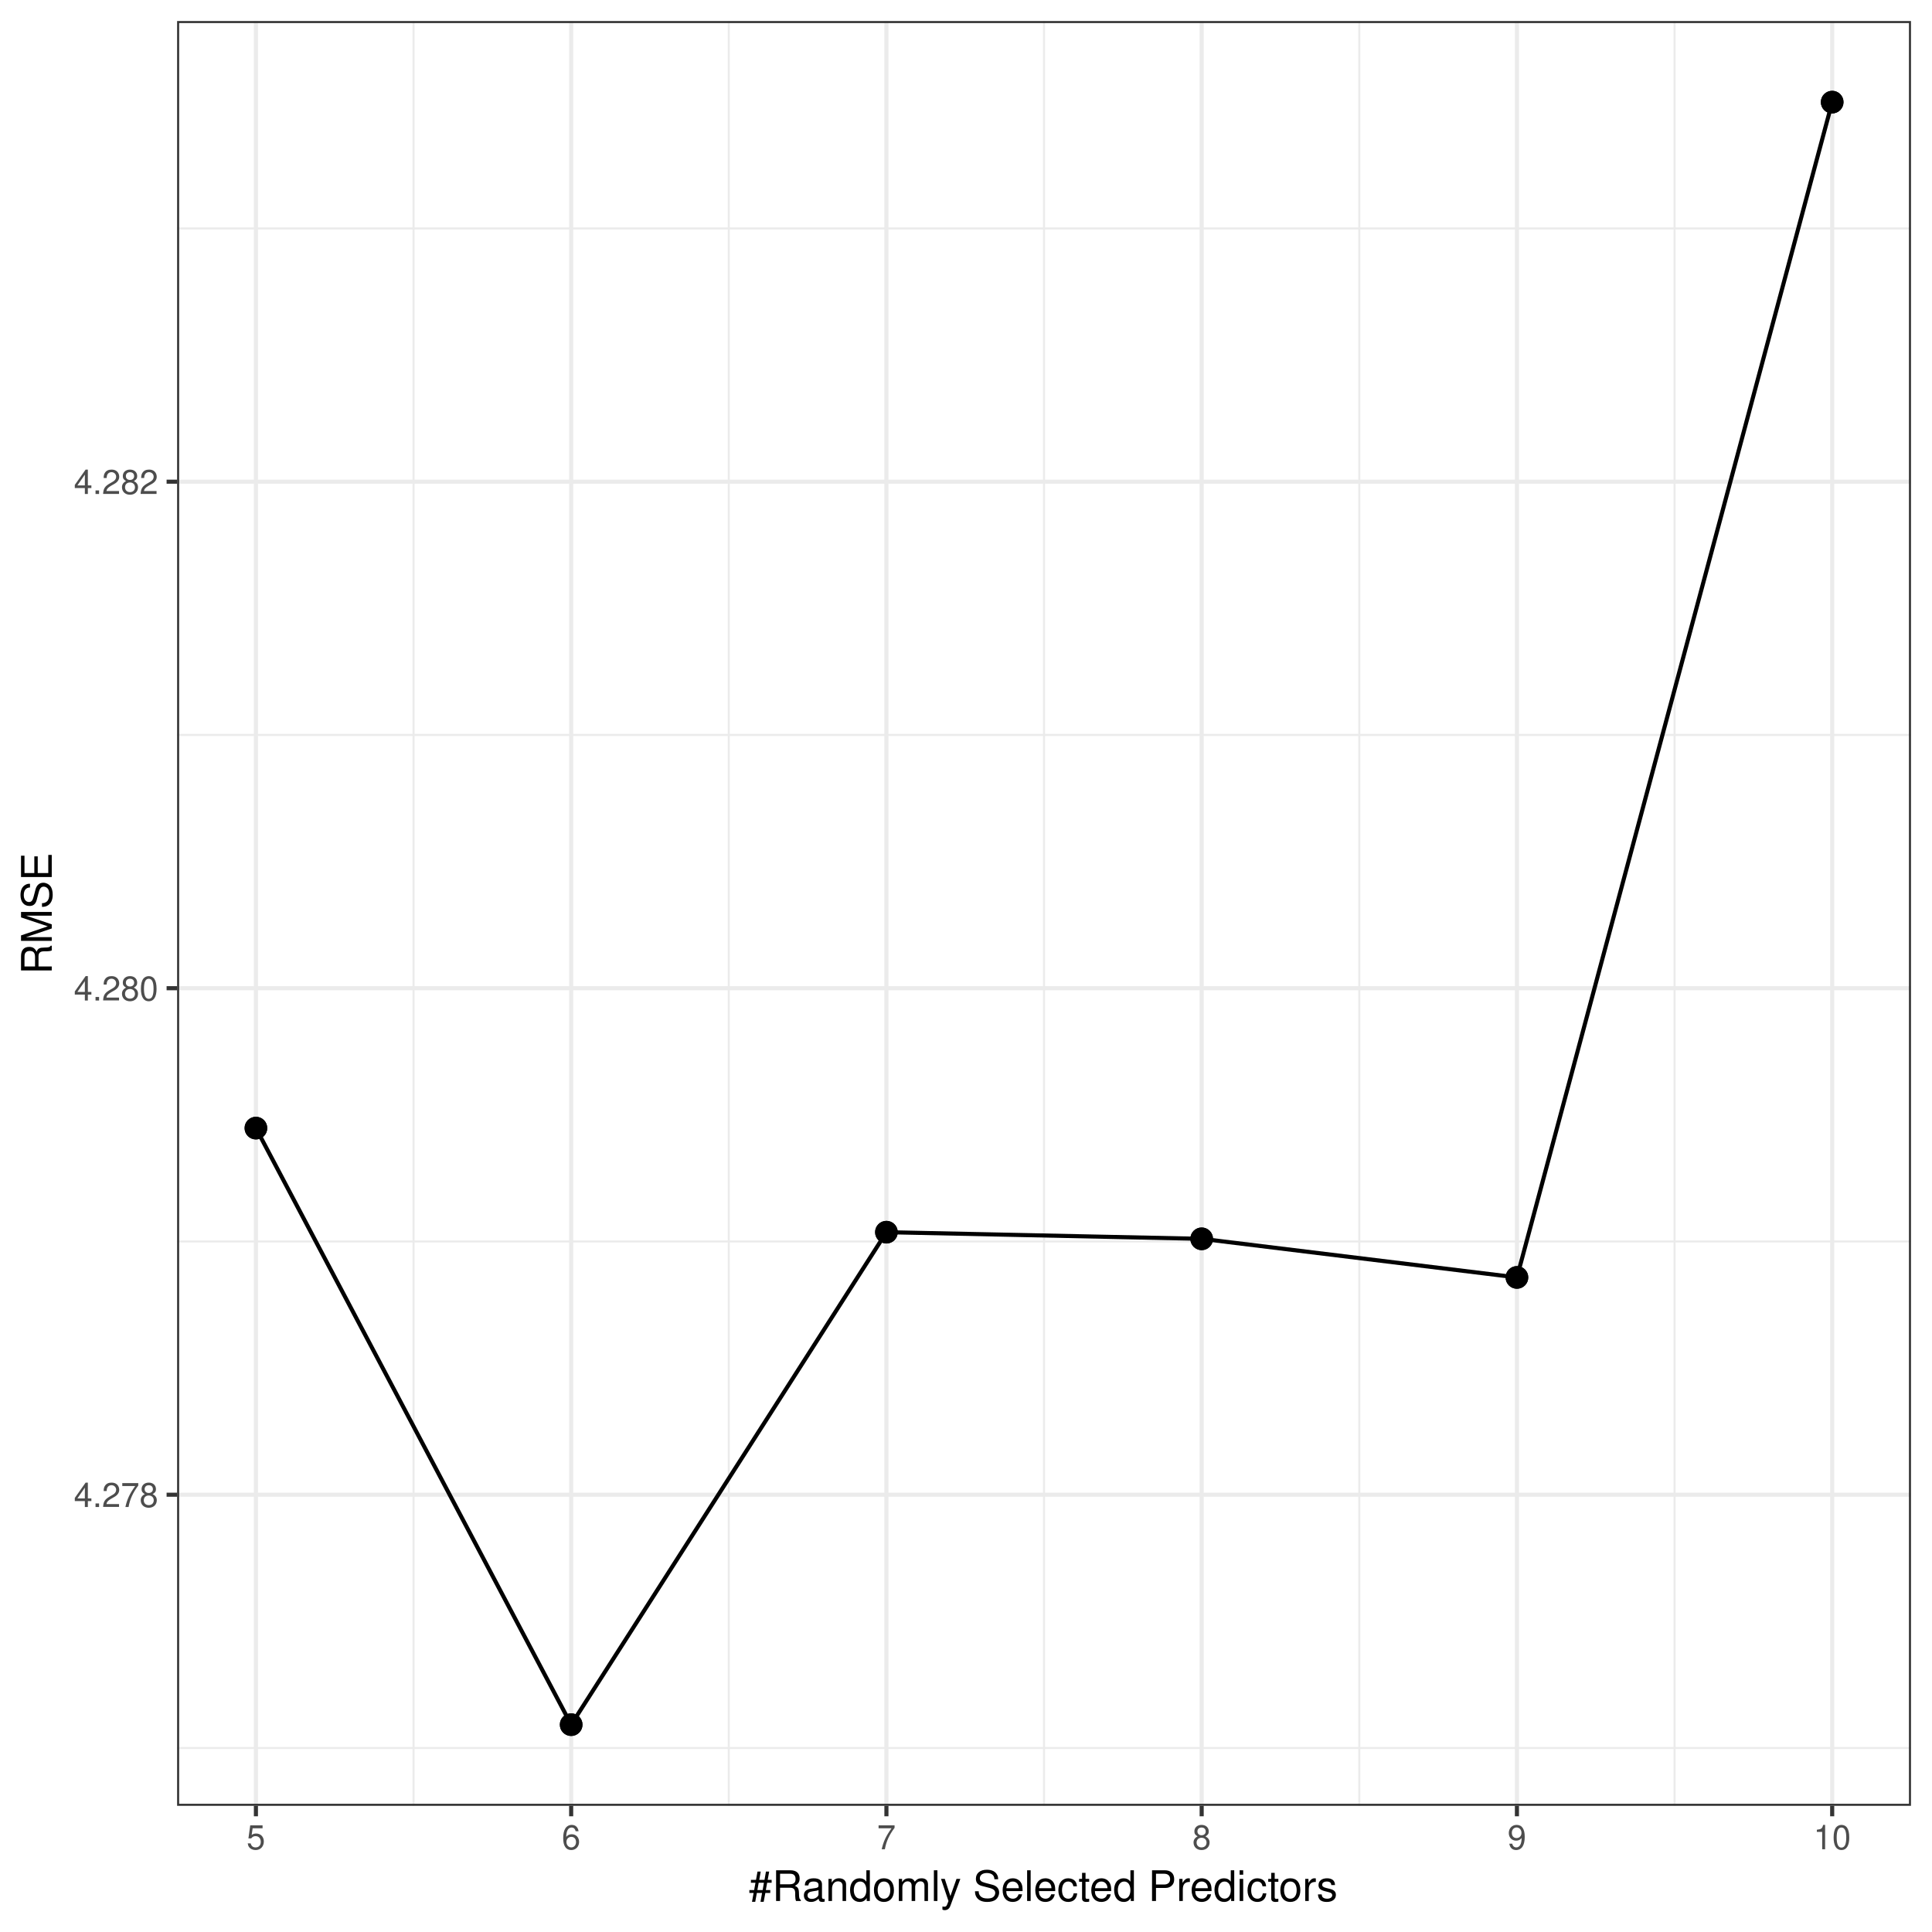
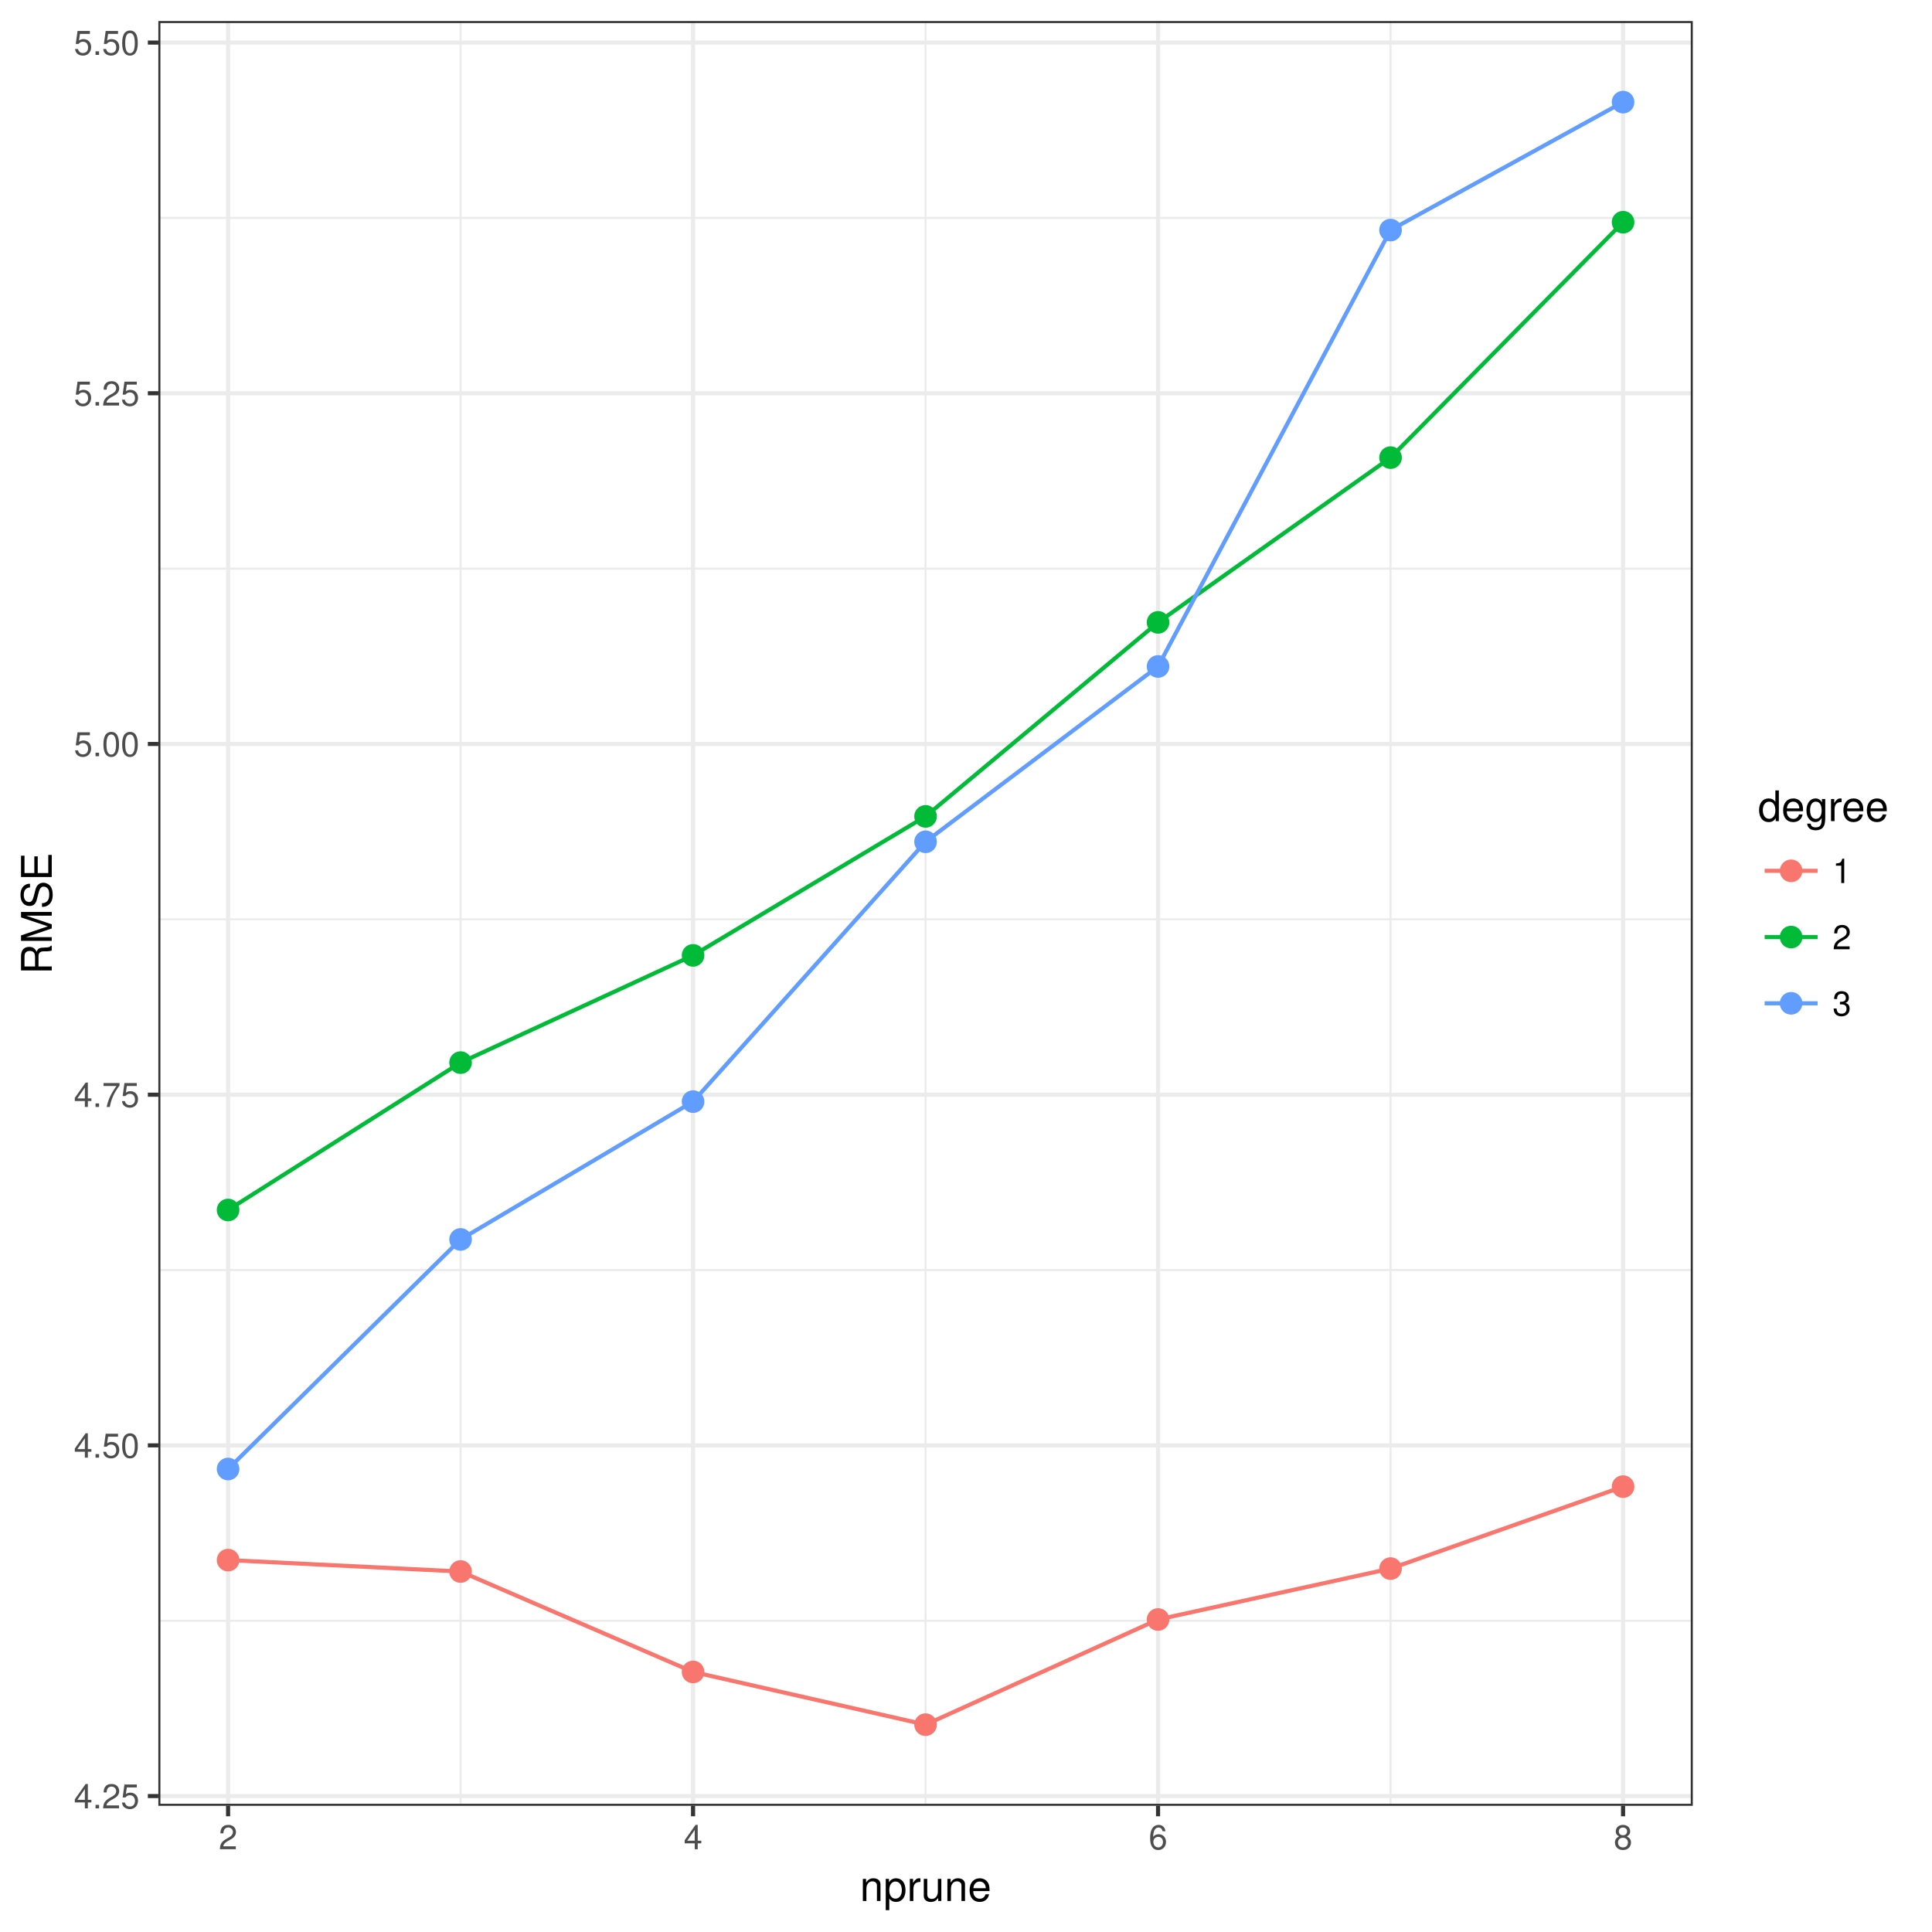
<svg xmlns="http://www.w3.org/2000/svg" viewBox="0 0 504.00 504.00">
  <defs>
    <style type="text/css">
    line, polyline, path, rect, circle {
      fill: none;
      stroke: #000000;
      stroke-linecap: round;
      stroke-linejoin: round;
      stroke-miterlimit: 10.00;
    }
  </style>
  </defs>
  <rect width="100%" height="100%" style="stroke: none; fill: #FFFFFF;" />
  <rect x="0.00" y="0.00" width="504.00" height="504.00" style="stroke-width: 1.07; stroke: #FFFFFF; fill: #FFFFFF;" />
  <defs>
-     <clipPath id="cpNDYuMTk3Mnw0OTguNTIxfDQ3MS4wNzh8NS40Nzk0NQ==">
-       <rect x="46.20" y="5.48" width="452.32" height="465.60" />
+     <clipPath id="cpNDEuMzA2MXw0NDEuNjAxfDQ3MS4wNzh8NS40Nzk0NQ==">
+       <rect x="41.31" y="5.48" width="400.29" height="465.60" />
    </clipPath>
  </defs>
-   <rect x="46.20" y="5.48" width="452.32" height="465.60" style="stroke-width: 1.07; stroke: none; fill: #FFFFFF;" clip-path="url(#cpNDYuMTk3Mnw0OTguNTIxfDQ3MS4wNzh8NS40Nzk0NQ==)" />
-   <polyline points="46.20,456.00 498.52,456.00 " style="stroke-width: 0.53; stroke: #EBEBEB; stroke-linecap: butt;" clip-path="url(#cpNDYuMTk3Mnw0OTguNTIxfDQ3MS4wNzh8NS40Nzk0NQ==)" />
-   <polyline points="46.20,323.86 498.52,323.86 " style="stroke-width: 0.53; stroke: #EBEBEB; stroke-linecap: butt;" clip-path="url(#cpNDYuMTk3Mnw0OTguNTIxfDQ3MS4wNzh8NS40Nzk0NQ==)" />
-   <polyline points="46.20,191.72 498.52,191.72 " style="stroke-width: 0.53; stroke: #EBEBEB; stroke-linecap: butt;" clip-path="url(#cpNDYuMTk3Mnw0OTguNTIxfDQ3MS4wNzh8NS40Nzk0NQ==)" />
-   <polyline points="46.20,59.59 498.52,59.59 " style="stroke-width: 0.53; stroke: #EBEBEB; stroke-linecap: butt;" clip-path="url(#cpNDYuMTk3Mnw0OTguNTIxfDQ3MS4wNzh8NS40Nzk0NQ==)" />
-   <polyline points="107.88,471.08 107.88,5.48 " style="stroke-width: 0.53; stroke: #EBEBEB; stroke-linecap: butt;" clip-path="url(#cpNDYuMTk3Mnw0OTguNTIxfDQ3MS4wNzh8NS40Nzk0NQ==)" />
-   <polyline points="190.12,471.08 190.12,5.48 " style="stroke-width: 0.53; stroke: #EBEBEB; stroke-linecap: butt;" clip-path="url(#cpNDYuMTk3Mnw0OTguNTIxfDQ3MS4wNzh8NS40Nzk0NQ==)" />
-   <polyline points="272.36,471.08 272.36,5.48 " style="stroke-width: 0.53; stroke: #EBEBEB; stroke-linecap: butt;" clip-path="url(#cpNDYuMTk3Mnw0OTguNTIxfDQ3MS4wNzh8NS40Nzk0NQ==)" />
-   <polyline points="354.60,471.08 354.60,5.48 " style="stroke-width: 0.53; stroke: #EBEBEB; stroke-linecap: butt;" clip-path="url(#cpNDYuMTk3Mnw0OTguNTIxfDQ3MS4wNzh8NS40Nzk0NQ==)" />
-   <polyline points="436.84,471.08 436.84,5.48 " style="stroke-width: 0.53; stroke: #EBEBEB; stroke-linecap: butt;" clip-path="url(#cpNDYuMTk3Mnw0OTguNTIxfDQ3MS4wNzh8NS40Nzk0NQ==)" />
-   <polyline points="46.20,389.93 498.52,389.93 " style="stroke-width: 1.07; stroke: #EBEBEB; stroke-linecap: butt;" clip-path="url(#cpNDYuMTk3Mnw0OTguNTIxfDQ3MS4wNzh8NS40Nzk0NQ==)" />
-   <polyline points="46.20,257.79 498.52,257.79 " style="stroke-width: 1.07; stroke: #EBEBEB; stroke-linecap: butt;" clip-path="url(#cpNDYuMTk3Mnw0OTguNTIxfDQ3MS4wNzh8NS40Nzk0NQ==)" />
-   <polyline points="46.20,125.66 498.52,125.66 " style="stroke-width: 1.07; stroke: #EBEBEB; stroke-linecap: butt;" clip-path="url(#cpNDYuMTk3Mnw0OTguNTIxfDQ3MS4wNzh8NS40Nzk0NQ==)" />
-   <polyline points="66.76,471.08 66.76,5.48 " style="stroke-width: 1.07; stroke: #EBEBEB; stroke-linecap: butt;" clip-path="url(#cpNDYuMTk3Mnw0OTguNTIxfDQ3MS4wNzh8NS40Nzk0NQ==)" />
-   <polyline points="149.00,471.08 149.00,5.48 " style="stroke-width: 1.07; stroke: #EBEBEB; stroke-linecap: butt;" clip-path="url(#cpNDYuMTk3Mnw0OTguNTIxfDQ3MS4wNzh8NS40Nzk0NQ==)" />
-   <polyline points="231.24,471.08 231.24,5.48 " style="stroke-width: 1.07; stroke: #EBEBEB; stroke-linecap: butt;" clip-path="url(#cpNDYuMTk3Mnw0OTguNTIxfDQ3MS4wNzh8NS40Nzk0NQ==)" />
-   <polyline points="313.48,471.08 313.48,5.48 " style="stroke-width: 1.07; stroke: #EBEBEB; stroke-linecap: butt;" clip-path="url(#cpNDYuMTk3Mnw0OTguNTIxfDQ3MS4wNzh8NS40Nzk0NQ==)" />
-   <polyline points="395.72,471.08 395.72,5.48 " style="stroke-width: 1.07; stroke: #EBEBEB; stroke-linecap: butt;" clip-path="url(#cpNDYuMTk3Mnw0OTguNTIxfDQ3MS4wNzh8NS40Nzk0NQ==)" />
-   <polyline points="477.96,471.08 477.96,5.48 " style="stroke-width: 1.07; stroke: #EBEBEB; stroke-linecap: butt;" clip-path="url(#cpNDYuMTk3Mnw0OTguNTIxfDQ3MS4wNzh8NS40Nzk0NQ==)" />
-   <circle cx="66.76" cy="294.29" r="1.95pt" style="stroke-width: 0.71; fill: #000000;" clip-path="url(#cpNDYuMTk3Mnw0OTguNTIxfDQ3MS4wNzh8NS40Nzk0NQ==)" />
-   <circle cx="149.00" cy="449.91" r="1.95pt" style="stroke-width: 0.71; fill: #000000;" clip-path="url(#cpNDYuMTk3Mnw0OTguNTIxfDQ3MS4wNzh8NS40Nzk0NQ==)" />
-   <circle cx="231.24" cy="321.44" r="1.95pt" style="stroke-width: 0.71; fill: #000000;" clip-path="url(#cpNDYuMTk3Mnw0OTguNTIxfDQ3MS4wNzh8NS40Nzk0NQ==)" />
-   <circle cx="313.48" cy="323.17" r="1.95pt" style="stroke-width: 0.71; fill: #000000;" clip-path="url(#cpNDYuMTk3Mnw0OTguNTIxfDQ3MS4wNzh8NS40Nzk0NQ==)" />
-   <circle cx="395.72" cy="333.24" r="1.95pt" style="stroke-width: 0.71; fill: #000000;" clip-path="url(#cpNDYuMTk3Mnw0OTguNTIxfDQ3MS4wNzh8NS40Nzk0NQ==)" />
-   <circle cx="477.96" cy="26.64" r="1.95pt" style="stroke-width: 0.71; fill: #000000;" clip-path="url(#cpNDYuMTk3Mnw0OTguNTIxfDQ3MS4wNzh8NS40Nzk0NQ==)" />
-   <polyline points="66.76,294.29 149.00,449.91 231.24,321.44 313.48,323.17 395.72,333.24 477.96,26.64 " style="stroke-width: 1.07; stroke-linecap: butt;" clip-path="url(#cpNDYuMTk3Mnw0OTguNTIxfDQ3MS4wNzh8NS40Nzk0NQ==)" />
-   <circle cx="66.76" cy="294.29" r="1.95pt" style="stroke-width: 0.71; fill: #000000;" clip-path="url(#cpNDYuMTk3Mnw0OTguNTIxfDQ3MS4wNzh8NS40Nzk0NQ==)" />
-   <circle cx="149.00" cy="449.91" r="1.95pt" style="stroke-width: 0.71; fill: #000000;" clip-path="url(#cpNDYuMTk3Mnw0OTguNTIxfDQ3MS4wNzh8NS40Nzk0NQ==)" />
-   <circle cx="231.24" cy="321.44" r="1.95pt" style="stroke-width: 0.71; fill: #000000;" clip-path="url(#cpNDYuMTk3Mnw0OTguNTIxfDQ3MS4wNzh8NS40Nzk0NQ==)" />
-   <circle cx="313.48" cy="323.17" r="1.95pt" style="stroke-width: 0.71; fill: #000000;" clip-path="url(#cpNDYuMTk3Mnw0OTguNTIxfDQ3MS4wNzh8NS40Nzk0NQ==)" />
-   <circle cx="395.72" cy="333.24" r="1.95pt" style="stroke-width: 0.71; fill: #000000;" clip-path="url(#cpNDYuMTk3Mnw0OTguNTIxfDQ3MS4wNzh8NS40Nzk0NQ==)" />
-   <circle cx="477.96" cy="26.64" r="1.95pt" style="stroke-width: 0.71; fill: #000000;" clip-path="url(#cpNDYuMTk3Mnw0OTguNTIxfDQ3MS4wNzh8NS40Nzk0NQ==)" />
-   <rect x="46.20" y="5.48" width="452.32" height="465.60" style="stroke-width: 1.07; stroke: #333333;" clip-path="url(#cpNDYuMTk3Mnw0OTguNTIxfDQ3MS4wNzh8NS40Nzk0NQ==)" />
+   <rect x="41.31" y="5.48" width="400.29" height="465.60" style="stroke-width: 1.07; stroke: none; fill: #FFFFFF;" clip-path="url(#cpNDEuMzA2MXw0NDEuNjAxfDQ3MS4wNzh8NS40Nzk0NQ==)" />
+   <polyline points="41.31,422.80 441.60,422.80 " style="stroke-width: 0.53; stroke: #EBEBEB; stroke-linecap: butt;" clip-path="url(#cpNDEuMzA2MXw0NDEuNjAxfDQ3MS4wNzh8NS40Nzk0NQ==)" />
+   <polyline points="41.31,331.31 441.60,331.31 " style="stroke-width: 0.53; stroke: #EBEBEB; stroke-linecap: butt;" clip-path="url(#cpNDEuMzA2MXw0NDEuNjAxfDQ3MS4wNzh8NS40Nzk0NQ==)" />
+   <polyline points="41.31,239.82 441.60,239.82 " style="stroke-width: 0.53; stroke: #EBEBEB; stroke-linecap: butt;" clip-path="url(#cpNDEuMzA2MXw0NDEuNjAxfDQ3MS4wNzh8NS40Nzk0NQ==)" />
+   <polyline points="41.31,148.34 441.60,148.34 " style="stroke-width: 0.53; stroke: #EBEBEB; stroke-linecap: butt;" clip-path="url(#cpNDEuMzA2MXw0NDEuNjAxfDQ3MS4wNzh8NS40Nzk0NQ==)" />
+   <polyline points="41.31,56.85 441.60,56.85 " style="stroke-width: 0.53; stroke: #EBEBEB; stroke-linecap: butt;" clip-path="url(#cpNDEuMzA2MXw0NDEuNjAxfDQ3MS4wNzh8NS40Nzk0NQ==)" />
+   <polyline points="120.15,471.08 120.15,5.48 " style="stroke-width: 0.53; stroke: #EBEBEB; stroke-linecap: butt;" clip-path="url(#cpNDEuMzA2MXw0NDEuNjAxfDQ3MS4wNzh8NS40Nzk0NQ==)" />
+   <polyline points="241.45,471.08 241.45,5.48 " style="stroke-width: 0.53; stroke: #EBEBEB; stroke-linecap: butt;" clip-path="url(#cpNDEuMzA2MXw0NDEuNjAxfDQ3MS4wNzh8NS40Nzk0NQ==)" />
+   <polyline points="362.75,471.08 362.75,5.48 " style="stroke-width: 0.53; stroke: #EBEBEB; stroke-linecap: butt;" clip-path="url(#cpNDEuMzA2MXw0NDEuNjAxfDQ3MS4wNzh8NS40Nzk0NQ==)" />
+   <polyline points="41.31,468.54 441.60,468.54 " style="stroke-width: 1.07; stroke: #EBEBEB; stroke-linecap: butt;" clip-path="url(#cpNDEuMzA2MXw0NDEuNjAxfDQ3MS4wNzh8NS40Nzk0NQ==)" />
+   <polyline points="41.31,377.05 441.60,377.05 " style="stroke-width: 1.07; stroke: #EBEBEB; stroke-linecap: butt;" clip-path="url(#cpNDEuMzA2MXw0NDEuNjAxfDQ3MS4wNzh8NS40Nzk0NQ==)" />
+   <polyline points="41.31,285.57 441.60,285.57 " style="stroke-width: 1.07; stroke: #EBEBEB; stroke-linecap: butt;" clip-path="url(#cpNDEuMzA2MXw0NDEuNjAxfDQ3MS4wNzh8NS40Nzk0NQ==)" />
+   <polyline points="41.31,194.08 441.60,194.08 " style="stroke-width: 1.07; stroke: #EBEBEB; stroke-linecap: butt;" clip-path="url(#cpNDEuMzA2MXw0NDEuNjAxfDQ3MS4wNzh8NS40Nzk0NQ==)" />
+   <polyline points="41.31,102.59 441.60,102.59 " style="stroke-width: 1.07; stroke: #EBEBEB; stroke-linecap: butt;" clip-path="url(#cpNDEuMzA2MXw0NDEuNjAxfDQ3MS4wNzh8NS40Nzk0NQ==)" />
+   <polyline points="41.31,11.11 441.60,11.11 " style="stroke-width: 1.07; stroke: #EBEBEB; stroke-linecap: butt;" clip-path="url(#cpNDEuMzA2MXw0NDEuNjAxfDQ3MS4wNzh8NS40Nzk0NQ==)" />
+   <polyline points="59.50,471.08 59.50,5.48 " style="stroke-width: 1.07; stroke: #EBEBEB; stroke-linecap: butt;" clip-path="url(#cpNDEuMzA2MXw0NDEuNjAxfDQ3MS4wNzh8NS40Nzk0NQ==)" />
+   <polyline points="180.80,471.08 180.80,5.48 " style="stroke-width: 1.07; stroke: #EBEBEB; stroke-linecap: butt;" clip-path="url(#cpNDEuMzA2MXw0NDEuNjAxfDQ3MS4wNzh8NS40Nzk0NQ==)" />
+   <polyline points="302.10,471.08 302.10,5.48 " style="stroke-width: 1.07; stroke: #EBEBEB; stroke-linecap: butt;" clip-path="url(#cpNDEuMzA2MXw0NDEuNjAxfDQ3MS4wNzh8NS40Nzk0NQ==)" />
+   <polyline points="423.41,471.08 423.41,5.48 " style="stroke-width: 1.07; stroke: #EBEBEB; stroke-linecap: butt;" clip-path="url(#cpNDEuMzA2MXw0NDEuNjAxfDQ3MS4wNzh8NS40Nzk0NQ==)" />
+   <polyline points="59.50,406.98 120.15,409.96 180.80,436.16 241.45,449.91 302.10,422.48 362.75,409.20 423.41,387.82 " style="stroke-width: 1.07; stroke: #F8766D; stroke-linecap: butt;" clip-path="url(#cpNDEuMzA2MXw0NDEuNjAxfDQ3MS4wNzh8NS40Nzk0NQ==)" />
+   <polyline points="59.50,315.65 120.15,277.20 180.80,249.23 241.45,212.97 302.10,162.36 362.75,119.38 423.41,57.97 " style="stroke-width: 1.07; stroke: #00BA38; stroke-linecap: butt;" clip-path="url(#cpNDEuMzA2MXw0NDEuNjAxfDQ3MS4wNzh8NS40Nzk0NQ==)" />
+   <polyline points="59.50,383.22 120.15,323.33 180.80,287.38 241.45,219.60 302.10,173.86 362.75,60.02 423.41,26.64 " style="stroke-width: 1.07; stroke: #619CFF; stroke-linecap: butt;" clip-path="url(#cpNDEuMzA2MXw0NDEuNjAxfDQ3MS4wNzh8NS40Nzk0NQ==)" />
+   <circle cx="59.50" cy="406.98" r="1.95pt" style="stroke-width: 0.71; stroke: #F8766D; fill: #F8766D;" clip-path="url(#cpNDEuMzA2MXw0NDEuNjAxfDQ3MS4wNzh8NS40Nzk0NQ==)" />
+   <circle cx="59.50" cy="315.65" r="1.95pt" style="stroke-width: 0.71; stroke: #00BA38; fill: #00BA38;" clip-path="url(#cpNDEuMzA2MXw0NDEuNjAxfDQ3MS4wNzh8NS40Nzk0NQ==)" />
+   <circle cx="59.50" cy="383.22" r="1.95pt" style="stroke-width: 0.71; stroke: #619CFF; fill: #619CFF;" clip-path="url(#cpNDEuMzA2MXw0NDEuNjAxfDQ3MS4wNzh8NS40Nzk0NQ==)" />
+   <circle cx="120.15" cy="409.96" r="1.95pt" style="stroke-width: 0.71; stroke: #F8766D; fill: #F8766D;" clip-path="url(#cpNDEuMzA2MXw0NDEuNjAxfDQ3MS4wNzh8NS40Nzk0NQ==)" />
+   <circle cx="120.15" cy="277.20" r="1.95pt" style="stroke-width: 0.71; stroke: #00BA38; fill: #00BA38;" clip-path="url(#cpNDEuMzA2MXw0NDEuNjAxfDQ3MS4wNzh8NS40Nzk0NQ==)" />
+   <circle cx="120.15" cy="323.33" r="1.95pt" style="stroke-width: 0.71; stroke: #619CFF; fill: #619CFF;" clip-path="url(#cpNDEuMzA2MXw0NDEuNjAxfDQ3MS4wNzh8NS40Nzk0NQ==)" />
+   <circle cx="180.80" cy="436.16" r="1.95pt" style="stroke-width: 0.71; stroke: #F8766D; fill: #F8766D;" clip-path="url(#cpNDEuMzA2MXw0NDEuNjAxfDQ3MS4wNzh8NS40Nzk0NQ==)" />
+   <circle cx="180.80" cy="249.23" r="1.95pt" style="stroke-width: 0.71; stroke: #00BA38; fill: #00BA38;" clip-path="url(#cpNDEuMzA2MXw0NDEuNjAxfDQ3MS4wNzh8NS40Nzk0NQ==)" />
+   <circle cx="180.80" cy="287.38" r="1.95pt" style="stroke-width: 0.71; stroke: #619CFF; fill: #619CFF;" clip-path="url(#cpNDEuMzA2MXw0NDEuNjAxfDQ3MS4wNzh8NS40Nzk0NQ==)" />
+   <circle cx="241.45" cy="449.91" r="1.95pt" style="stroke-width: 0.71; stroke: #F8766D; fill: #F8766D;" clip-path="url(#cpNDEuMzA2MXw0NDEuNjAxfDQ3MS4wNzh8NS40Nzk0NQ==)" />
+   <circle cx="241.45" cy="212.97" r="1.95pt" style="stroke-width: 0.71; stroke: #00BA38; fill: #00BA38;" clip-path="url(#cpNDEuMzA2MXw0NDEuNjAxfDQ3MS4wNzh8NS40Nzk0NQ==)" />
+   <circle cx="241.45" cy="219.60" r="1.95pt" style="stroke-width: 0.71; stroke: #619CFF; fill: #619CFF;" clip-path="url(#cpNDEuMzA2MXw0NDEuNjAxfDQ3MS4wNzh8NS40Nzk0NQ==)" />
+   <circle cx="302.10" cy="422.48" r="1.95pt" style="stroke-width: 0.71; stroke: #F8766D; fill: #F8766D;" clip-path="url(#cpNDEuMzA2MXw0NDEuNjAxfDQ3MS4wNzh8NS40Nzk0NQ==)" />
+   <circle cx="302.10" cy="162.36" r="1.95pt" style="stroke-width: 0.71; stroke: #00BA38; fill: #00BA38;" clip-path="url(#cpNDEuMzA2MXw0NDEuNjAxfDQ3MS4wNzh8NS40Nzk0NQ==)" />
+   <circle cx="302.10" cy="173.86" r="1.95pt" style="stroke-width: 0.71; stroke: #619CFF; fill: #619CFF;" clip-path="url(#cpNDEuMzA2MXw0NDEuNjAxfDQ3MS4wNzh8NS40Nzk0NQ==)" />
+   <circle cx="362.75" cy="409.20" r="1.95pt" style="stroke-width: 0.71; stroke: #F8766D; fill: #F8766D;" clip-path="url(#cpNDEuMzA2MXw0NDEuNjAxfDQ3MS4wNzh8NS40Nzk0NQ==)" />
+   <circle cx="362.75" cy="119.38" r="1.95pt" style="stroke-width: 0.71; stroke: #00BA38; fill: #00BA38;" clip-path="url(#cpNDEuMzA2MXw0NDEuNjAxfDQ3MS4wNzh8NS40Nzk0NQ==)" />
+   <circle cx="362.75" cy="60.02" r="1.95pt" style="stroke-width: 0.71; stroke: #619CFF; fill: #619CFF;" clip-path="url(#cpNDEuMzA2MXw0NDEuNjAxfDQ3MS4wNzh8NS40Nzk0NQ==)" />
+   <circle cx="423.41" cy="387.82" r="1.95pt" style="stroke-width: 0.71; stroke: #F8766D; fill: #F8766D;" clip-path="url(#cpNDEuMzA2MXw0NDEuNjAxfDQ3MS4wNzh8NS40Nzk0NQ==)" />
+   <circle cx="423.41" cy="57.97" r="1.95pt" style="stroke-width: 0.71; stroke: #00BA38; fill: #00BA38;" clip-path="url(#cpNDEuMzA2MXw0NDEuNjAxfDQ3MS4wNzh8NS40Nzk0NQ==)" />
+   <circle cx="423.41" cy="26.64" r="1.95pt" style="stroke-width: 0.71; stroke: #619CFF; fill: #619CFF;" clip-path="url(#cpNDEuMzA2MXw0NDEuNjAxfDQ3MS4wNzh8NS40Nzk0NQ==)" />
+   <rect x="41.31" y="5.48" width="400.29" height="465.60" style="stroke-width: 1.07; stroke: #333333;" clip-path="url(#cpNDEuMzA2MXw0NDEuNjAxfDQ3MS4wNzh8NS40Nzk0NQ==)" />
  <defs>
    <clipPath id="cpMHw1MDR8NTA0fDA=">
      <rect x="0.00" y="0.00" width="504.00" height="504.00" />
    </clipPath>
  </defs>
  <g clip-path="url(#cpMHw1MDR8NTA0fDA=)">
-     <text x="19.26" y="393.13" style="font-size: 8.80px; fill: #4D4D4D; font-family: Nimbus Sans L;" textLength="22.01px" lengthAdjust="spacingAndGlyphs">4.278</text>
+     <text x="19.26" y="471.75" style="font-size: 8.80px; fill: #4D4D4D; font-family: Nimbus Sans L;" textLength="17.12px" lengthAdjust="spacingAndGlyphs">4.25</text>
  </g>
  <g clip-path="url(#cpMHw1MDR8NTA0fDA=)">
-     <text x="19.26" y="261.00" style="font-size: 8.80px; fill: #4D4D4D; font-family: Nimbus Sans L;" textLength="22.01px" lengthAdjust="spacingAndGlyphs">4.280</text>
+     <text x="19.26" y="380.26" style="font-size: 8.80px; fill: #4D4D4D; font-family: Nimbus Sans L;" textLength="17.12px" lengthAdjust="spacingAndGlyphs">4.50</text>
  </g>
  <g clip-path="url(#cpMHw1MDR8NTA0fDA=)">
-     <text x="19.26" y="128.86" style="font-size: 8.80px; fill: #4D4D4D; font-family: Nimbus Sans L;" textLength="22.01px" lengthAdjust="spacingAndGlyphs">4.282</text>
-   </g>
-   <polyline points="43.46,389.93 46.20,389.93 " style="stroke-width: 1.07; stroke: #333333; stroke-linecap: butt;" clip-path="url(#cpMHw1MDR8NTA0fDA=)" />
-   <polyline points="43.46,257.79 46.20,257.79 " style="stroke-width: 1.07; stroke: #333333; stroke-linecap: butt;" clip-path="url(#cpMHw1MDR8NTA0fDA=)" />
-   <polyline points="43.46,125.66 46.20,125.66 " style="stroke-width: 1.07; stroke: #333333; stroke-linecap: butt;" clip-path="url(#cpMHw1MDR8NTA0fDA=)" />
-   <polyline points="66.76,473.82 66.76,471.08 " style="stroke-width: 1.07; stroke: #333333; stroke-linecap: butt;" clip-path="url(#cpMHw1MDR8NTA0fDA=)" />
-   <polyline points="149.00,473.82 149.00,471.08 " style="stroke-width: 1.07; stroke: #333333; stroke-linecap: butt;" clip-path="url(#cpMHw1MDR8NTA0fDA=)" />
-   <polyline points="231.24,473.82 231.24,471.08 " style="stroke-width: 1.07; stroke: #333333; stroke-linecap: butt;" clip-path="url(#cpMHw1MDR8NTA0fDA=)" />
-   <polyline points="313.48,473.82 313.48,471.08 " style="stroke-width: 1.07; stroke: #333333; stroke-linecap: butt;" clip-path="url(#cpMHw1MDR8NTA0fDA=)" />
-   <polyline points="395.72,473.82 395.72,471.08 " style="stroke-width: 1.07; stroke: #333333; stroke-linecap: butt;" clip-path="url(#cpMHw1MDR8NTA0fDA=)" />
-   <polyline points="477.96,473.82 477.96,471.08 " style="stroke-width: 1.07; stroke: #333333; stroke-linecap: butt;" clip-path="url(#cpMHw1MDR8NTA0fDA=)" />
-   <g clip-path="url(#cpMHw1MDR8NTA0fDA=)">
-     <text x="64.31" y="482.42" style="font-size: 8.80px; fill: #4D4D4D; font-family: Nimbus Sans L;" textLength="4.89px" lengthAdjust="spacingAndGlyphs">5</text>
+     <text x="19.26" y="288.77" style="font-size: 8.80px; fill: #4D4D4D; font-family: Nimbus Sans L;" textLength="17.12px" lengthAdjust="spacingAndGlyphs">4.75</text>
  </g>
  <g clip-path="url(#cpMHw1MDR8NTA0fDA=)">
-     <text x="146.55" y="482.42" style="font-size: 8.80px; fill: #4D4D4D; font-family: Nimbus Sans L;" textLength="4.89px" lengthAdjust="spacingAndGlyphs">6</text>
+     <text x="19.26" y="197.28" style="font-size: 8.80px; fill: #4D4D4D; font-family: Nimbus Sans L;" textLength="17.12px" lengthAdjust="spacingAndGlyphs">5.00</text>
  </g>
  <g clip-path="url(#cpMHw1MDR8NTA0fDA=)">
-     <text x="228.79" y="482.42" style="font-size: 8.80px; fill: #4D4D4D; font-family: Nimbus Sans L;" textLength="4.89px" lengthAdjust="spacingAndGlyphs">7</text>
+     <text x="19.26" y="105.80" style="font-size: 8.80px; fill: #4D4D4D; font-family: Nimbus Sans L;" textLength="17.12px" lengthAdjust="spacingAndGlyphs">5.25</text>
  </g>
  <g clip-path="url(#cpMHw1MDR8NTA0fDA=)">
-     <text x="311.03" y="482.42" style="font-size: 8.80px; fill: #4D4D4D; font-family: Nimbus Sans L;" textLength="4.89px" lengthAdjust="spacingAndGlyphs">8</text>
+     <text x="19.26" y="14.31" style="font-size: 8.80px; fill: #4D4D4D; font-family: Nimbus Sans L;" textLength="17.12px" lengthAdjust="spacingAndGlyphs">5.50</text>
+   </g>
+   <polyline points="38.57,468.54 41.31,468.54 " style="stroke-width: 1.07; stroke: #333333; stroke-linecap: butt;" clip-path="url(#cpMHw1MDR8NTA0fDA=)" />
+   <polyline points="38.57,377.05 41.31,377.05 " style="stroke-width: 1.07; stroke: #333333; stroke-linecap: butt;" clip-path="url(#cpMHw1MDR8NTA0fDA=)" />
+   <polyline points="38.57,285.57 41.31,285.57 " style="stroke-width: 1.07; stroke: #333333; stroke-linecap: butt;" clip-path="url(#cpMHw1MDR8NTA0fDA=)" />
+   <polyline points="38.57,194.08 41.31,194.08 " style="stroke-width: 1.07; stroke: #333333; stroke-linecap: butt;" clip-path="url(#cpMHw1MDR8NTA0fDA=)" />
+   <polyline points="38.57,102.59 41.31,102.59 " style="stroke-width: 1.07; stroke: #333333; stroke-linecap: butt;" clip-path="url(#cpMHw1MDR8NTA0fDA=)" />
+   <polyline points="38.57,11.11 41.31,11.11 " style="stroke-width: 1.07; stroke: #333333; stroke-linecap: butt;" clip-path="url(#cpMHw1MDR8NTA0fDA=)" />
+   <polyline points="59.50,473.82 59.50,471.08 " style="stroke-width: 1.07; stroke: #333333; stroke-linecap: butt;" clip-path="url(#cpMHw1MDR8NTA0fDA=)" />
+   <polyline points="180.80,473.82 180.80,471.08 " style="stroke-width: 1.07; stroke: #333333; stroke-linecap: butt;" clip-path="url(#cpMHw1MDR8NTA0fDA=)" />
+   <polyline points="302.10,473.82 302.10,471.08 " style="stroke-width: 1.07; stroke: #333333; stroke-linecap: butt;" clip-path="url(#cpMHw1MDR8NTA0fDA=)" />
+   <polyline points="423.41,473.82 423.41,471.08 " style="stroke-width: 1.07; stroke: #333333; stroke-linecap: butt;" clip-path="url(#cpMHw1MDR8NTA0fDA=)" />
+   <g clip-path="url(#cpMHw1MDR8NTA0fDA=)">
+     <text x="57.06" y="482.42" style="font-size: 8.80px; fill: #4D4D4D; font-family: Nimbus Sans L;" textLength="4.89px" lengthAdjust="spacingAndGlyphs">2</text>
  </g>
  <g clip-path="url(#cpMHw1MDR8NTA0fDA=)">
-     <text x="393.27" y="482.42" style="font-size: 8.80px; fill: #4D4D4D; font-family: Nimbus Sans L;" textLength="4.89px" lengthAdjust="spacingAndGlyphs">9</text>
+     <text x="178.36" y="482.42" style="font-size: 8.80px; fill: #4D4D4D; font-family: Nimbus Sans L;" textLength="4.89px" lengthAdjust="spacingAndGlyphs">4</text>
  </g>
  <g clip-path="url(#cpMHw1MDR8NTA0fDA=)">
-     <text x="473.07" y="482.42" style="font-size: 8.80px; fill: #4D4D4D; font-family: Nimbus Sans L;" textLength="9.78px" lengthAdjust="spacingAndGlyphs">10</text>
+     <text x="299.66" y="482.42" style="font-size: 8.80px; fill: #4D4D4D; font-family: Nimbus Sans L;" textLength="4.89px" lengthAdjust="spacingAndGlyphs">6</text>
  </g>
  <g clip-path="url(#cpMHw1MDR8NTA0fDA=)">
-     <text x="195.33" y="495.91" style="font-size: 11.00px; font-family: Nimbus Sans L;" textLength="154.05px" lengthAdjust="spacingAndGlyphs">#Randomly Selected Predictors</text>
+     <text x="420.96" y="482.42" style="font-size: 8.80px; fill: #4D4D4D; font-family: Nimbus Sans L;" textLength="4.89px" lengthAdjust="spacingAndGlyphs">8</text>
+   </g>
+   <g clip-path="url(#cpMHw1MDR8NTA0fDA=)">
+     <text x="224.33" y="495.91" style="font-size: 11.00px; font-family: Nimbus Sans L;" textLength="34.24px" lengthAdjust="spacingAndGlyphs">nprune</text>
  </g>
  <g clip-path="url(#cpMHw1MDR8NTA0fDA=)">
    <text transform="translate(13.50,254.17) rotate(-90)" style="font-size: 11.00px; font-family: Nimbus Sans L;" textLength="31.78px" lengthAdjust="spacingAndGlyphs">RMSE</text>
  </g>
+   <rect x="452.94" y="200.52" width="45.58" height="75.51" style="stroke-width: 1.07; stroke: none; fill: #FFFFFF;" clip-path="url(#cpMHw1MDR8NTA0fDA=)" />
+   <g clip-path="url(#cpMHw1MDR8NTA0fDA=)">
+     <text x="458.61" y="214.21" style="font-size: 11.00px; font-family: Nimbus Sans L;" textLength="34.24px" lengthAdjust="spacingAndGlyphs">degree</text>
+   </g>
+   <rect x="458.61" y="218.53" width="17.28" height="17.28" style="stroke-width: 1.07; stroke: none; fill: #FFFFFF;" clip-path="url(#cpMHw1MDR8NTA0fDA=)" />
+   <line x1="460.34" y1="227.17" x2="474.16" y2="227.17" style="stroke-width: 1.07; stroke: #F8766D; stroke-linecap: butt;" clip-path="url(#cpMHw1MDR8NTA0fDA=)" />
+   <circle cx="467.25" cy="227.17" r="1.95pt" style="stroke-width: 0.71; stroke: #F8766D; fill: #F8766D;" clip-path="url(#cpMHw1MDR8NTA0fDA=)" />
+   <rect x="458.61" y="235.81" width="17.28" height="17.28" style="stroke-width: 1.07; stroke: none; fill: #FFFFFF;" clip-path="url(#cpMHw1MDR8NTA0fDA=)" />
+   <line x1="460.34" y1="244.45" x2="474.16" y2="244.45" style="stroke-width: 1.07; stroke: #00BA38; stroke-linecap: butt;" clip-path="url(#cpMHw1MDR8NTA0fDA=)" />
+   <circle cx="467.25" cy="244.45" r="1.95pt" style="stroke-width: 0.71; stroke: #00BA38; fill: #00BA38;" clip-path="url(#cpMHw1MDR8NTA0fDA=)" />
+   <rect x="458.61" y="253.09" width="17.28" height="17.28" style="stroke-width: 1.07; stroke: none; fill: #FFFFFF;" clip-path="url(#cpMHw1MDR8NTA0fDA=)" />
+   <line x1="460.34" y1="261.73" x2="474.16" y2="261.73" style="stroke-width: 1.07; stroke: #619CFF; stroke-linecap: butt;" clip-path="url(#cpMHw1MDR8NTA0fDA=)" />
+   <circle cx="467.25" cy="261.73" r="1.95pt" style="stroke-width: 0.71; stroke: #619CFF; fill: #619CFF;" clip-path="url(#cpMHw1MDR8NTA0fDA=)" />
+   <g clip-path="url(#cpMHw1MDR8NTA0fDA=)">
+     <text x="478.05" y="230.37" style="font-size: 8.80px; font-family: Nimbus Sans L;" textLength="4.89px" lengthAdjust="spacingAndGlyphs">1</text>
+   </g>
+   <g clip-path="url(#cpMHw1MDR8NTA0fDA=)">
+     <text x="478.05" y="247.65" style="font-size: 8.80px; font-family: Nimbus Sans L;" textLength="4.89px" lengthAdjust="spacingAndGlyphs">2</text>
+   </g>
+   <g clip-path="url(#cpMHw1MDR8NTA0fDA=)">
+     <text x="478.05" y="264.93" style="font-size: 8.80px; font-family: Nimbus Sans L;" textLength="4.89px" lengthAdjust="spacingAndGlyphs">3</text>
+   </g>
</svg>
